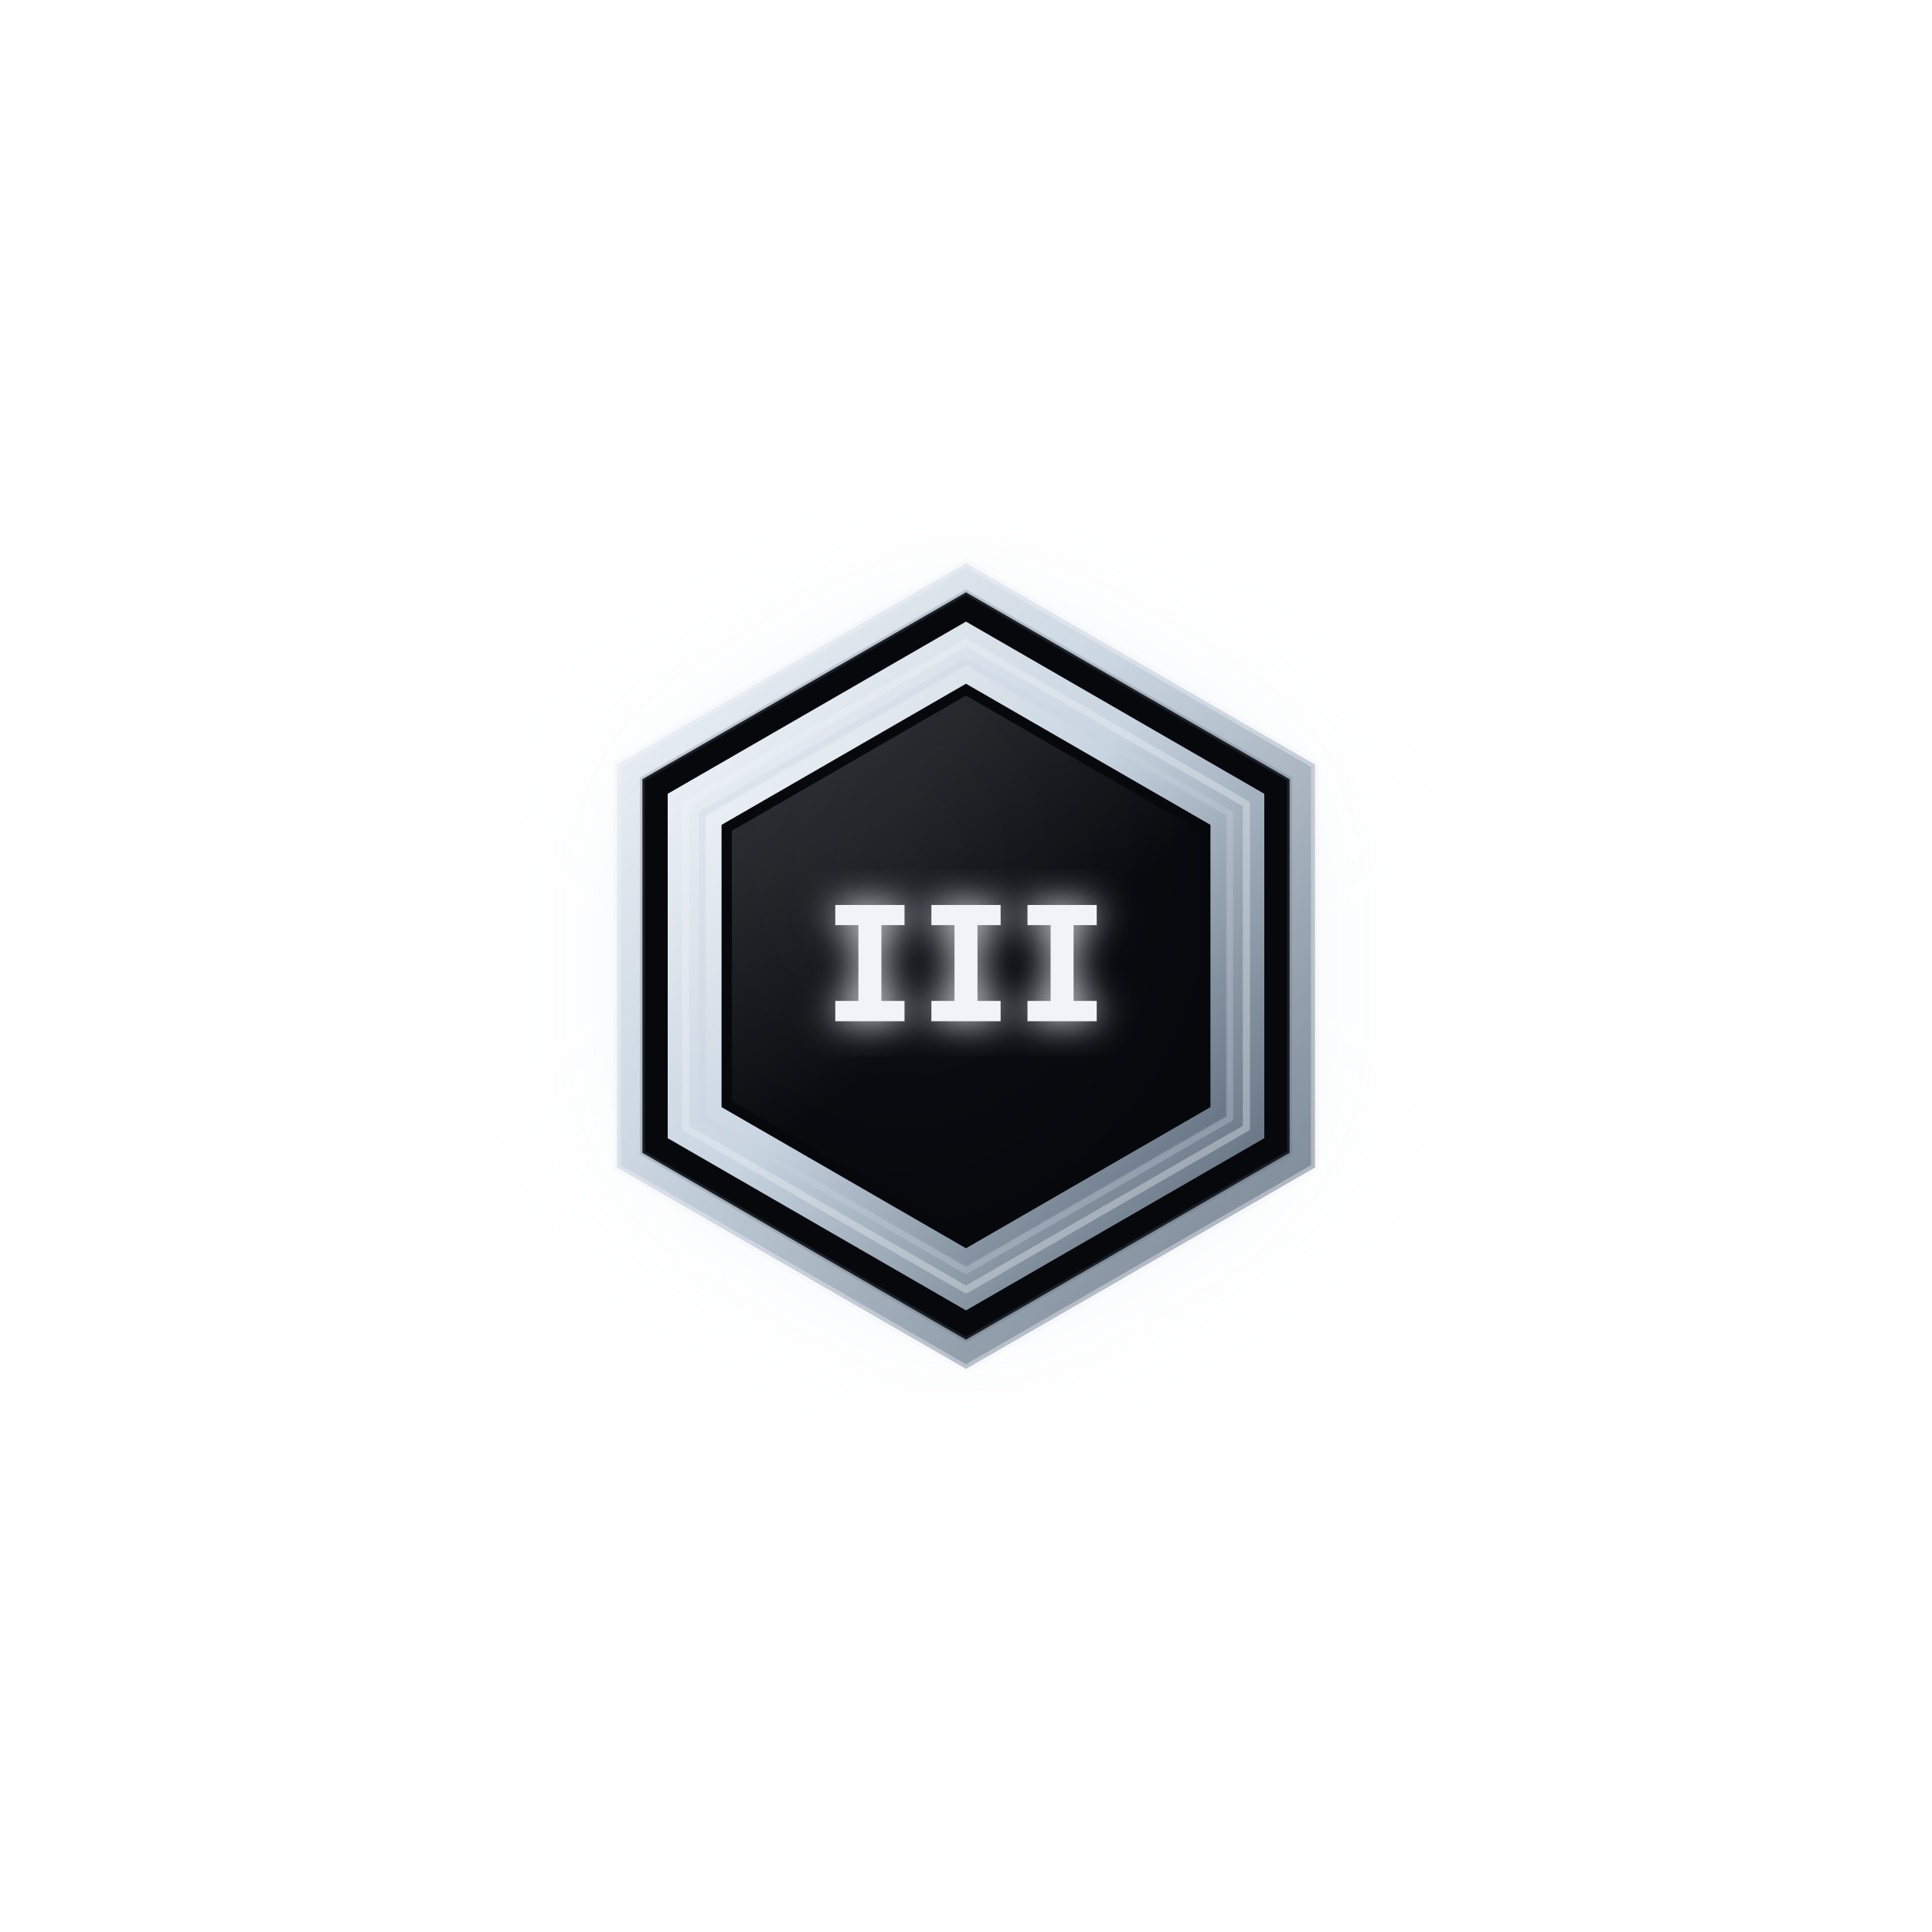
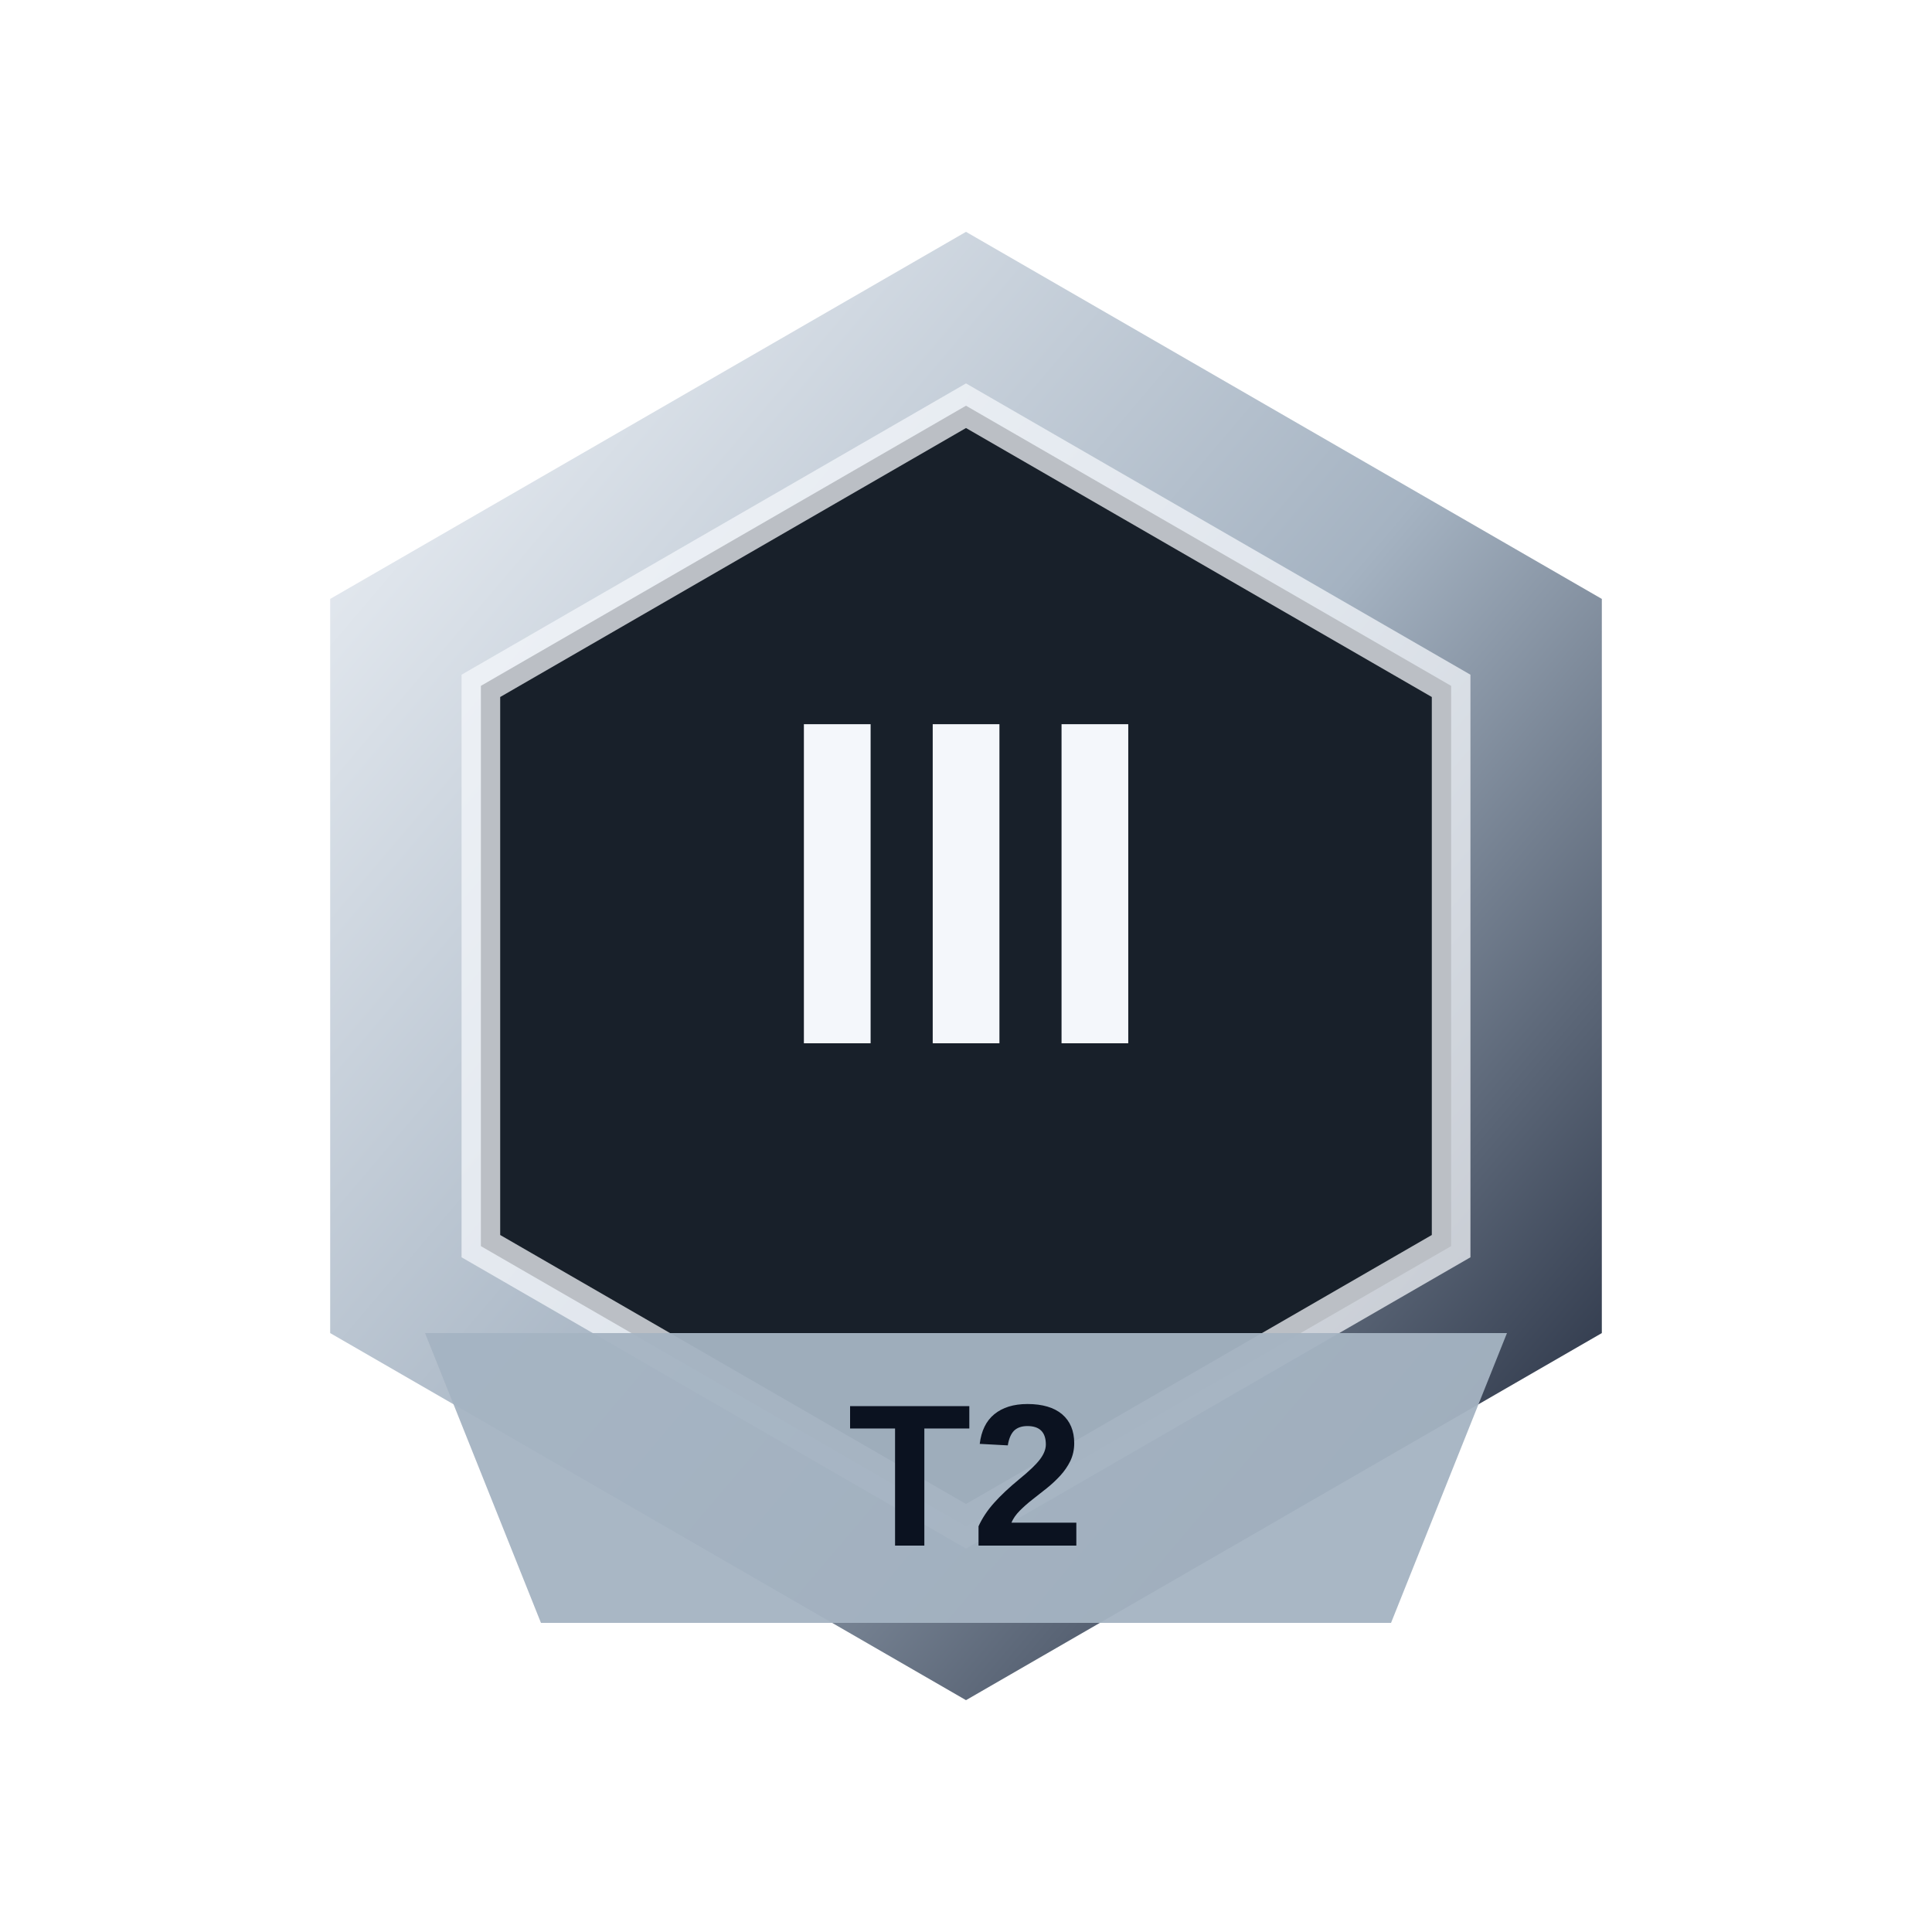
- <svg xmlns="http://www.w3.org/2000/svg" width="193.2" height="193.2" viewBox="-54.6 -54.6 193.2 193.2">
+ <svg xmlns="http://www.w3.org/2000/svg" width="100" height="100" viewBox="0 0 100 100">
  <defs>
-     <radialGradient id="bg9obh1" cx="36%" cy="30%" r="72%">
-       <stop offset="0%" stop-color="#0e1016" />
-       <stop offset="100%" stop-color="#06080c" />
-     </radialGradient>
-     <linearGradient id="rim9obh1" x1="5%" y1="5%" x2="95%" y2="95%">
-       <stop offset="0%" stop-color="#f0f4f8" />
-       <stop offset="45%" stop-color="#c8d4e0" />
-       <stop offset="100%" stop-color="#5a6878" />
-     </linearGradient>
-     <linearGradient id="sh9obh1" x1="18%" y1="0%" x2="82%" y2="100%">
-       <stop offset="0%" stop-color="white" stop-opacity="0.16" />
-       <stop offset="55%" stop-color="white" stop-opacity="0" />
-     </linearGradient>
-     <filter id="gl9obh1" x="-30%" y="-30%" width="160%" height="160%">
-       <feGaussianBlur stdDeviation="1.8" result="b" />
-       <feMerge>
-         <feMergeNode in="b" />
-         <feMergeNode in="SourceGraphic" />
-       </feMerge>
-     </filter>
-     <filter id="halo9obh1" x="-120%" y="-120%" width="440%" height="440%">
-       <feGaussianBlur stdDeviation="8" result="b" />
-       <feMerge>
-         <feMergeNode in="b" />
-         <feMergeNode in="SourceGraphic" />
-       </feMerge>
-     </filter>
-     <linearGradient id="pg9obh1_0" x1="5%" y1="0%" x2="95%" y2="100%">
-       <stop offset="0%" stop-color="#f0f4f8" stop-opacity="0.95" />
-       <stop offset="38%" stop-color="#c8d4e0" stop-opacity="0.9" />
-       <stop offset="100%" stop-color="#5a6878" stop-opacity="0.85" />
-     </linearGradient>
-     <linearGradient id="pg9obh1_1" x1="5%" y1="0%" x2="95%" y2="100%">
-       <stop offset="0%" stop-color="#f0f4f8" stop-opacity="0.95" />
-       <stop offset="38%" stop-color="#c8d4e0" stop-opacity="0.9" />
-       <stop offset="100%" stop-color="#5a6878" stop-opacity="0.85" />
+     <linearGradient id="g" x1="0" y1="0" x2="1" y2="1">
+       <stop offset="0%" stop-color="#f4f7fb" />
+       <stop offset="52%" stop-color="#a5b3c2" />
+       <stop offset="100%" stop-color="#0f172a" />
    </linearGradient>
  </defs>
-   <path d="M71.83,24.78L71.83,59.22L42.00,76.44L12.17,59.22L12.17,24.78L42.00,7.56Z" fill="#c8d4e0" fill-opacity="0.35" filter="url(#halo9obh1)" />
-   <path d="M74.36,23.32L74.36,60.68L42.00,79.37L9.64,60.68L9.64,23.32L42.00,4.63Z" fill="url(#pg9obh1_0)" />
-   <path d="M71.83,24.78L71.83,59.22L42.00,76.44L12.17,59.22L12.17,24.78L42.00,7.56Z" fill="#06080c" />
-   <path d="M74.36,23.32L74.36,60.68L42.00,79.37L9.64,60.68L9.64,23.32L42.00,4.63Z" fill="none" stroke="#f0f4f8" stroke-width="0.8" stroke-opacity="0.48" stroke-linejoin="round" />
-   <path d="M71.83,24.78L71.83,59.22L42.00,76.44L12.17,59.22L12.17,24.78L42.00,7.56Z" fill="none" stroke="#5a6878" stroke-width="0.5" stroke-opacity="0.28" stroke-linejoin="round" />
-   <path d="M76.90,21.85L76.90,62.15L42.00,82.29L7.10,62.15L7.10,21.85L42.00,1.71Z" fill="url(#pg9obh1_1)" />
-   <path d="M74.36,23.32L74.36,60.68L42.00,79.37L9.64,60.68L9.64,23.32L42.00,4.63Z" fill="#06080c" />
-   <path d="M76.90,21.85L76.90,62.15L42.00,82.29L7.10,62.15L7.10,21.85L42.00,1.71Z" fill="none" stroke="#f0f4f8" stroke-width="0.8" stroke-opacity="0.4" stroke-linejoin="round" />
-   <path d="M74.36,23.32L74.36,60.68L42.00,79.37L9.64,60.68L9.64,23.32L42.00,4.63Z" fill="none" stroke="#5a6878" stroke-width="0.5" stroke-opacity="0.24" stroke-linejoin="round" />
-   <path d="M71.83,24.78L71.83,59.22L42.00,76.44L12.17,59.22L12.17,24.78L42.00,7.56Z" fill="url(#rim9obh1)" />
-   <path d="M67.20,27.45L67.20,56.55L42.00,71.10L16.80,56.55L16.80,27.45L42.00,12.90Z" fill="#06080c" />
-   <path d="M67.20,27.45L67.20,56.55L42.00,71.10L16.80,56.55L16.80,27.45L42.00,12.90Z" fill="none" stroke="url(#rim9obh1)" stroke-width="1.512" />
-   <path d="M65.41,28.48L65.41,55.52L42.00,69.04L18.59,55.52L18.59,28.48L42.00,14.96Z" fill="url(#bg9obh1)" />
-   <path d="M65.41,28.48L65.41,55.52L42.00,69.04L18.59,55.52L18.59,28.48L42.00,14.96Z" fill="url(#sh9obh1)" />
-   <path d="M70.04,25.81L70.04,58.19L42.00,74.37L13.96,58.19L13.96,25.81L42.00,9.63Z" fill="none" stroke="#f0f4f8" stroke-width="0.72" stroke-opacity="0.36" stroke-linejoin="round" />
-   <path d="M68.40,26.76L68.40,57.24L42.00,72.48L15.60,57.24L15.60,26.76L42.00,11.52Z" fill="none" stroke="#c8d4e0" stroke-width="0.63" stroke-opacity="0.3" stroke-linejoin="round" />
-   <text x="42" y="42" text-anchor="middle" dominant-baseline="central" font-family="Orbitron,monospace" font-weight="900" font-size="15.96" fill="#f0f4f8" filter="url(#gl9obh1)">III</text>
+   <path d="M 82.91 31.00 L 82.91 69.00 L 50.00 88.00 L 17.09 69.00 L 17.09 31.00 L 50.00 12.00 Z" fill="url(#g)" />
+   <path d="M 75.11 35.50 L 75.11 64.50 L 50.00 79.00 L 24.89 64.50 L 24.89 35.50 L 50.00 21.00 Z" fill="#18202a" />
+   <path d="M 75.11 35.50 L 75.11 64.50 L 50.00 79.00 L 24.89 64.50 L 24.89 35.50 L 50.00 21.00 Z" fill="none" stroke="#f4f7fb" stroke-width="2" opacity="0.74" />
+   <text x="50" y="54" text-anchor="middle" font-family="Arial, Helvetica, sans-serif" font-size="24" font-weight="700" fill="#f4f7fb">III</text>
+   <path d="M22 69 L78 69 L72 84 L28 84 Z" fill="#a5b3c2" opacity="0.95" />
+   <text x="50" y="80" text-anchor="middle" font-family="Arial, Helvetica, sans-serif" font-size="10.5" font-weight="700" fill="#0b1220">T2</text>
</svg>
